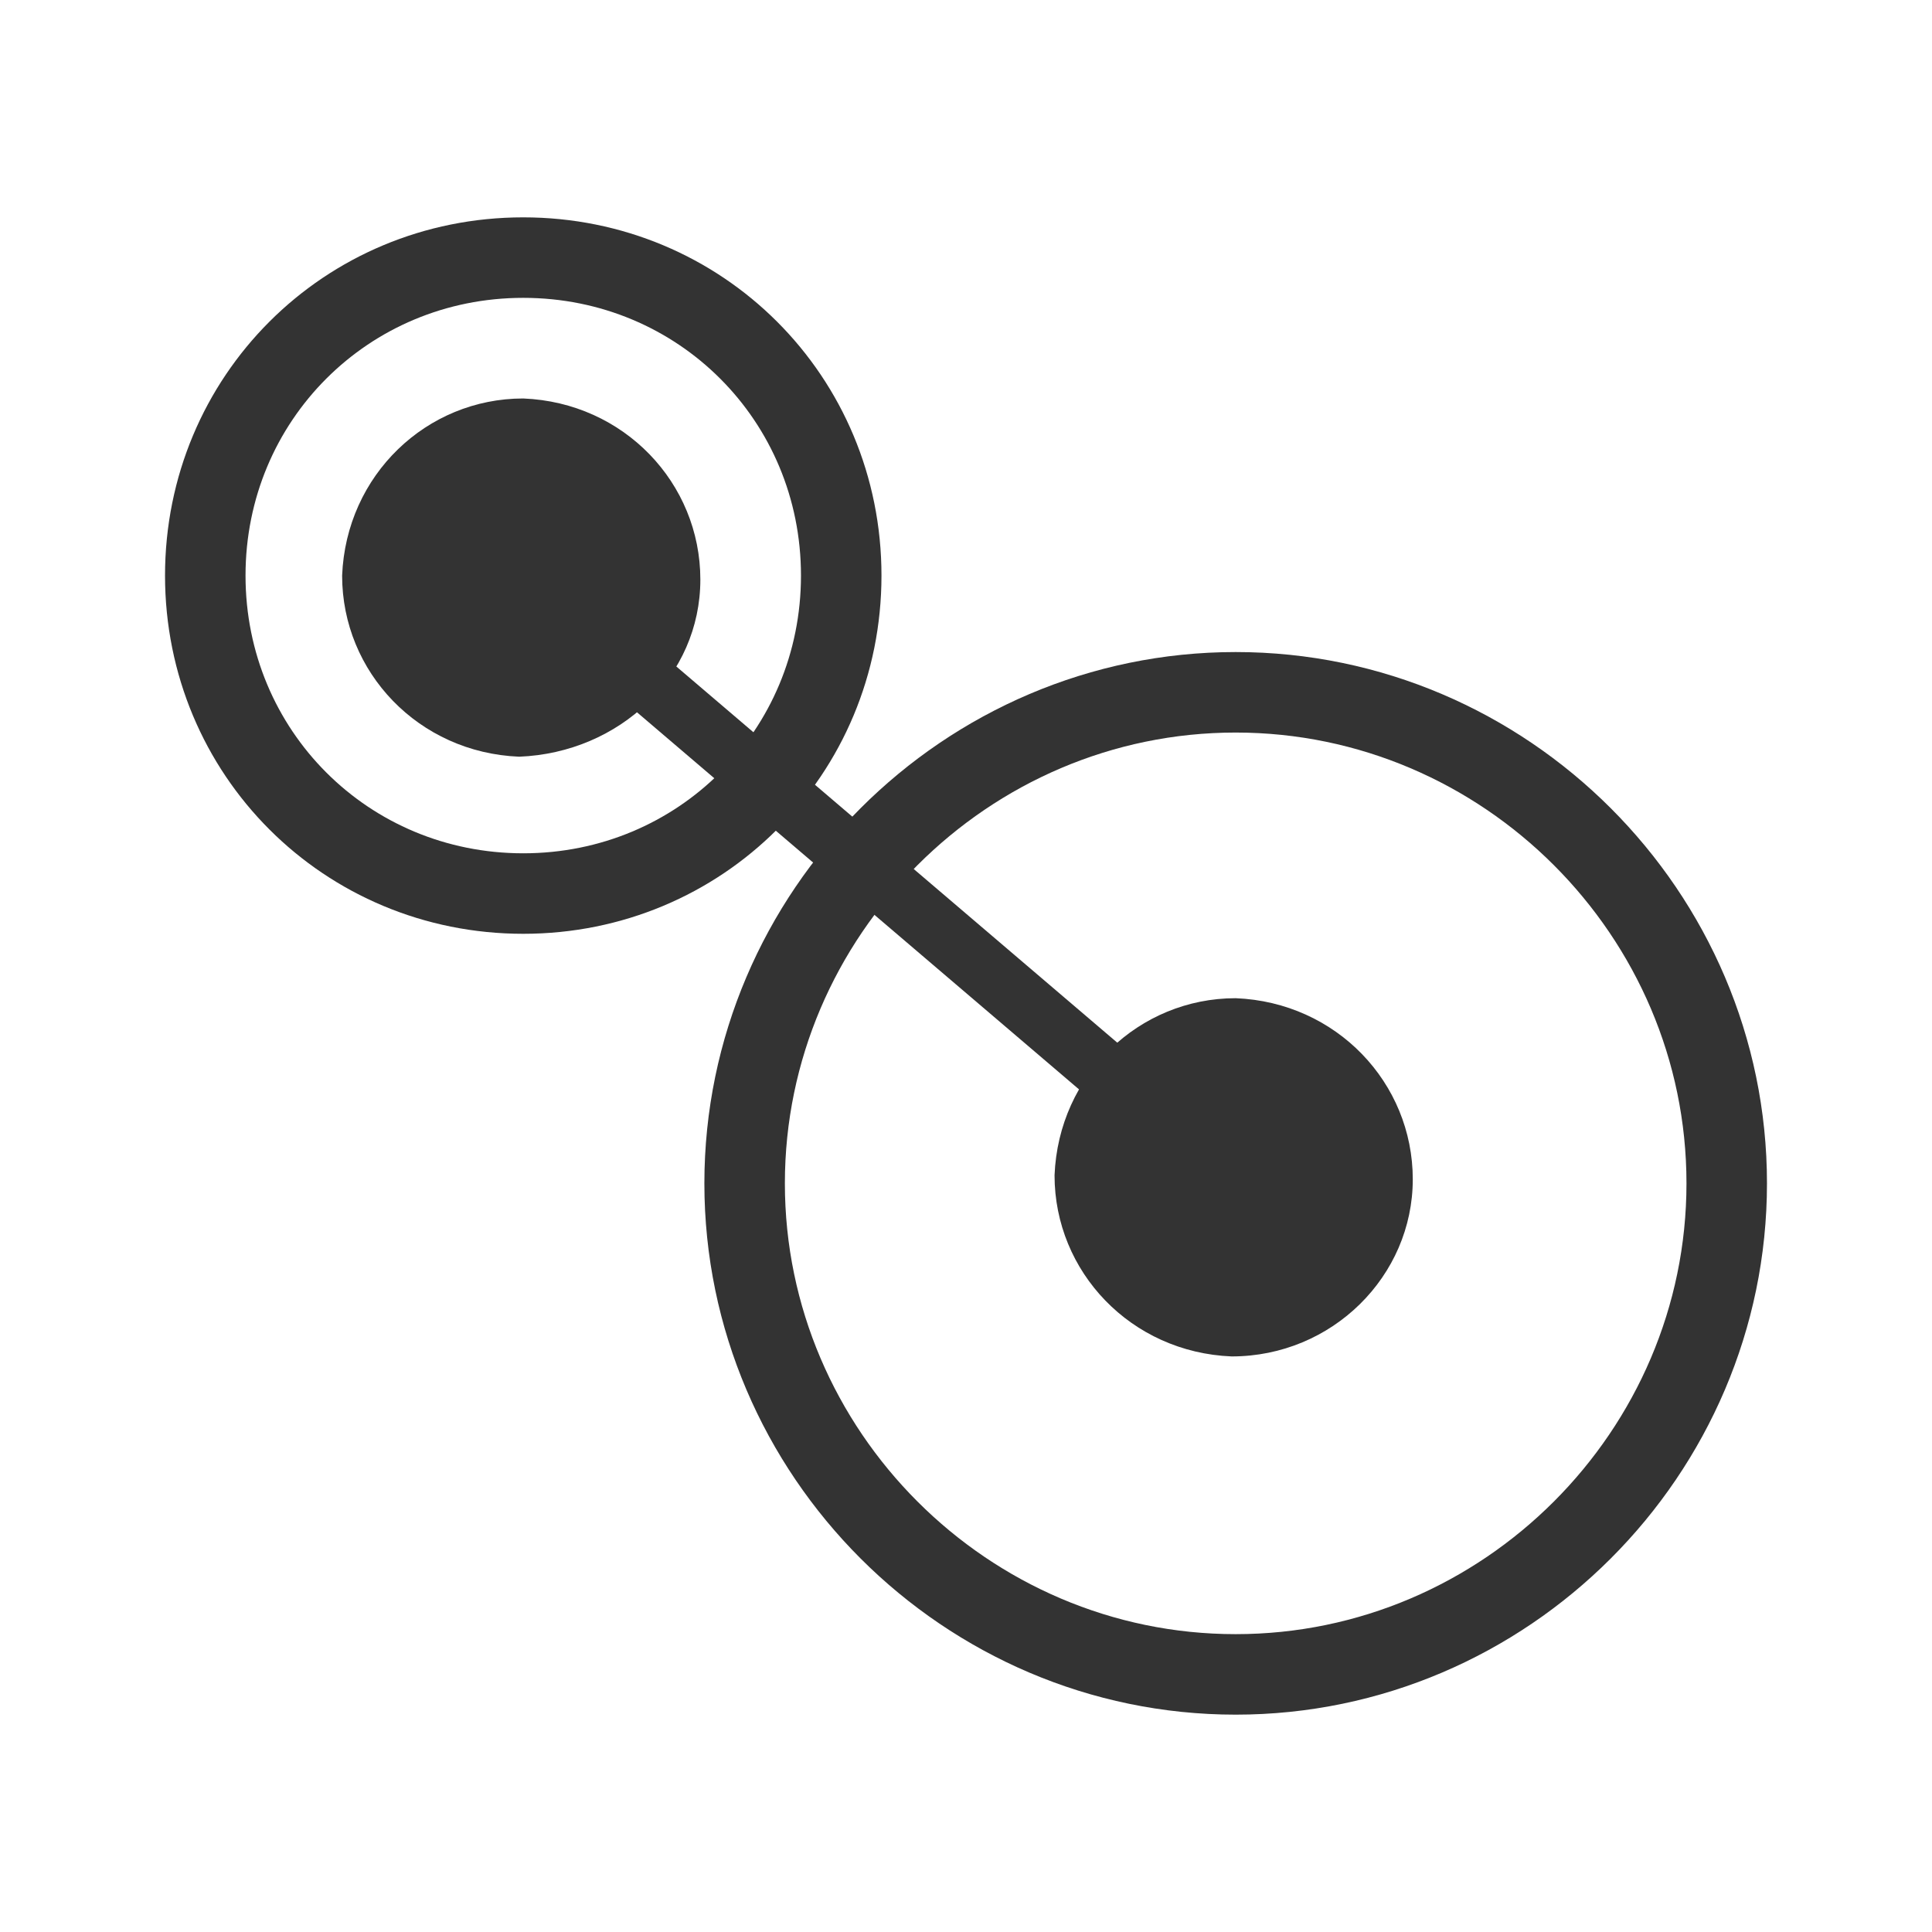
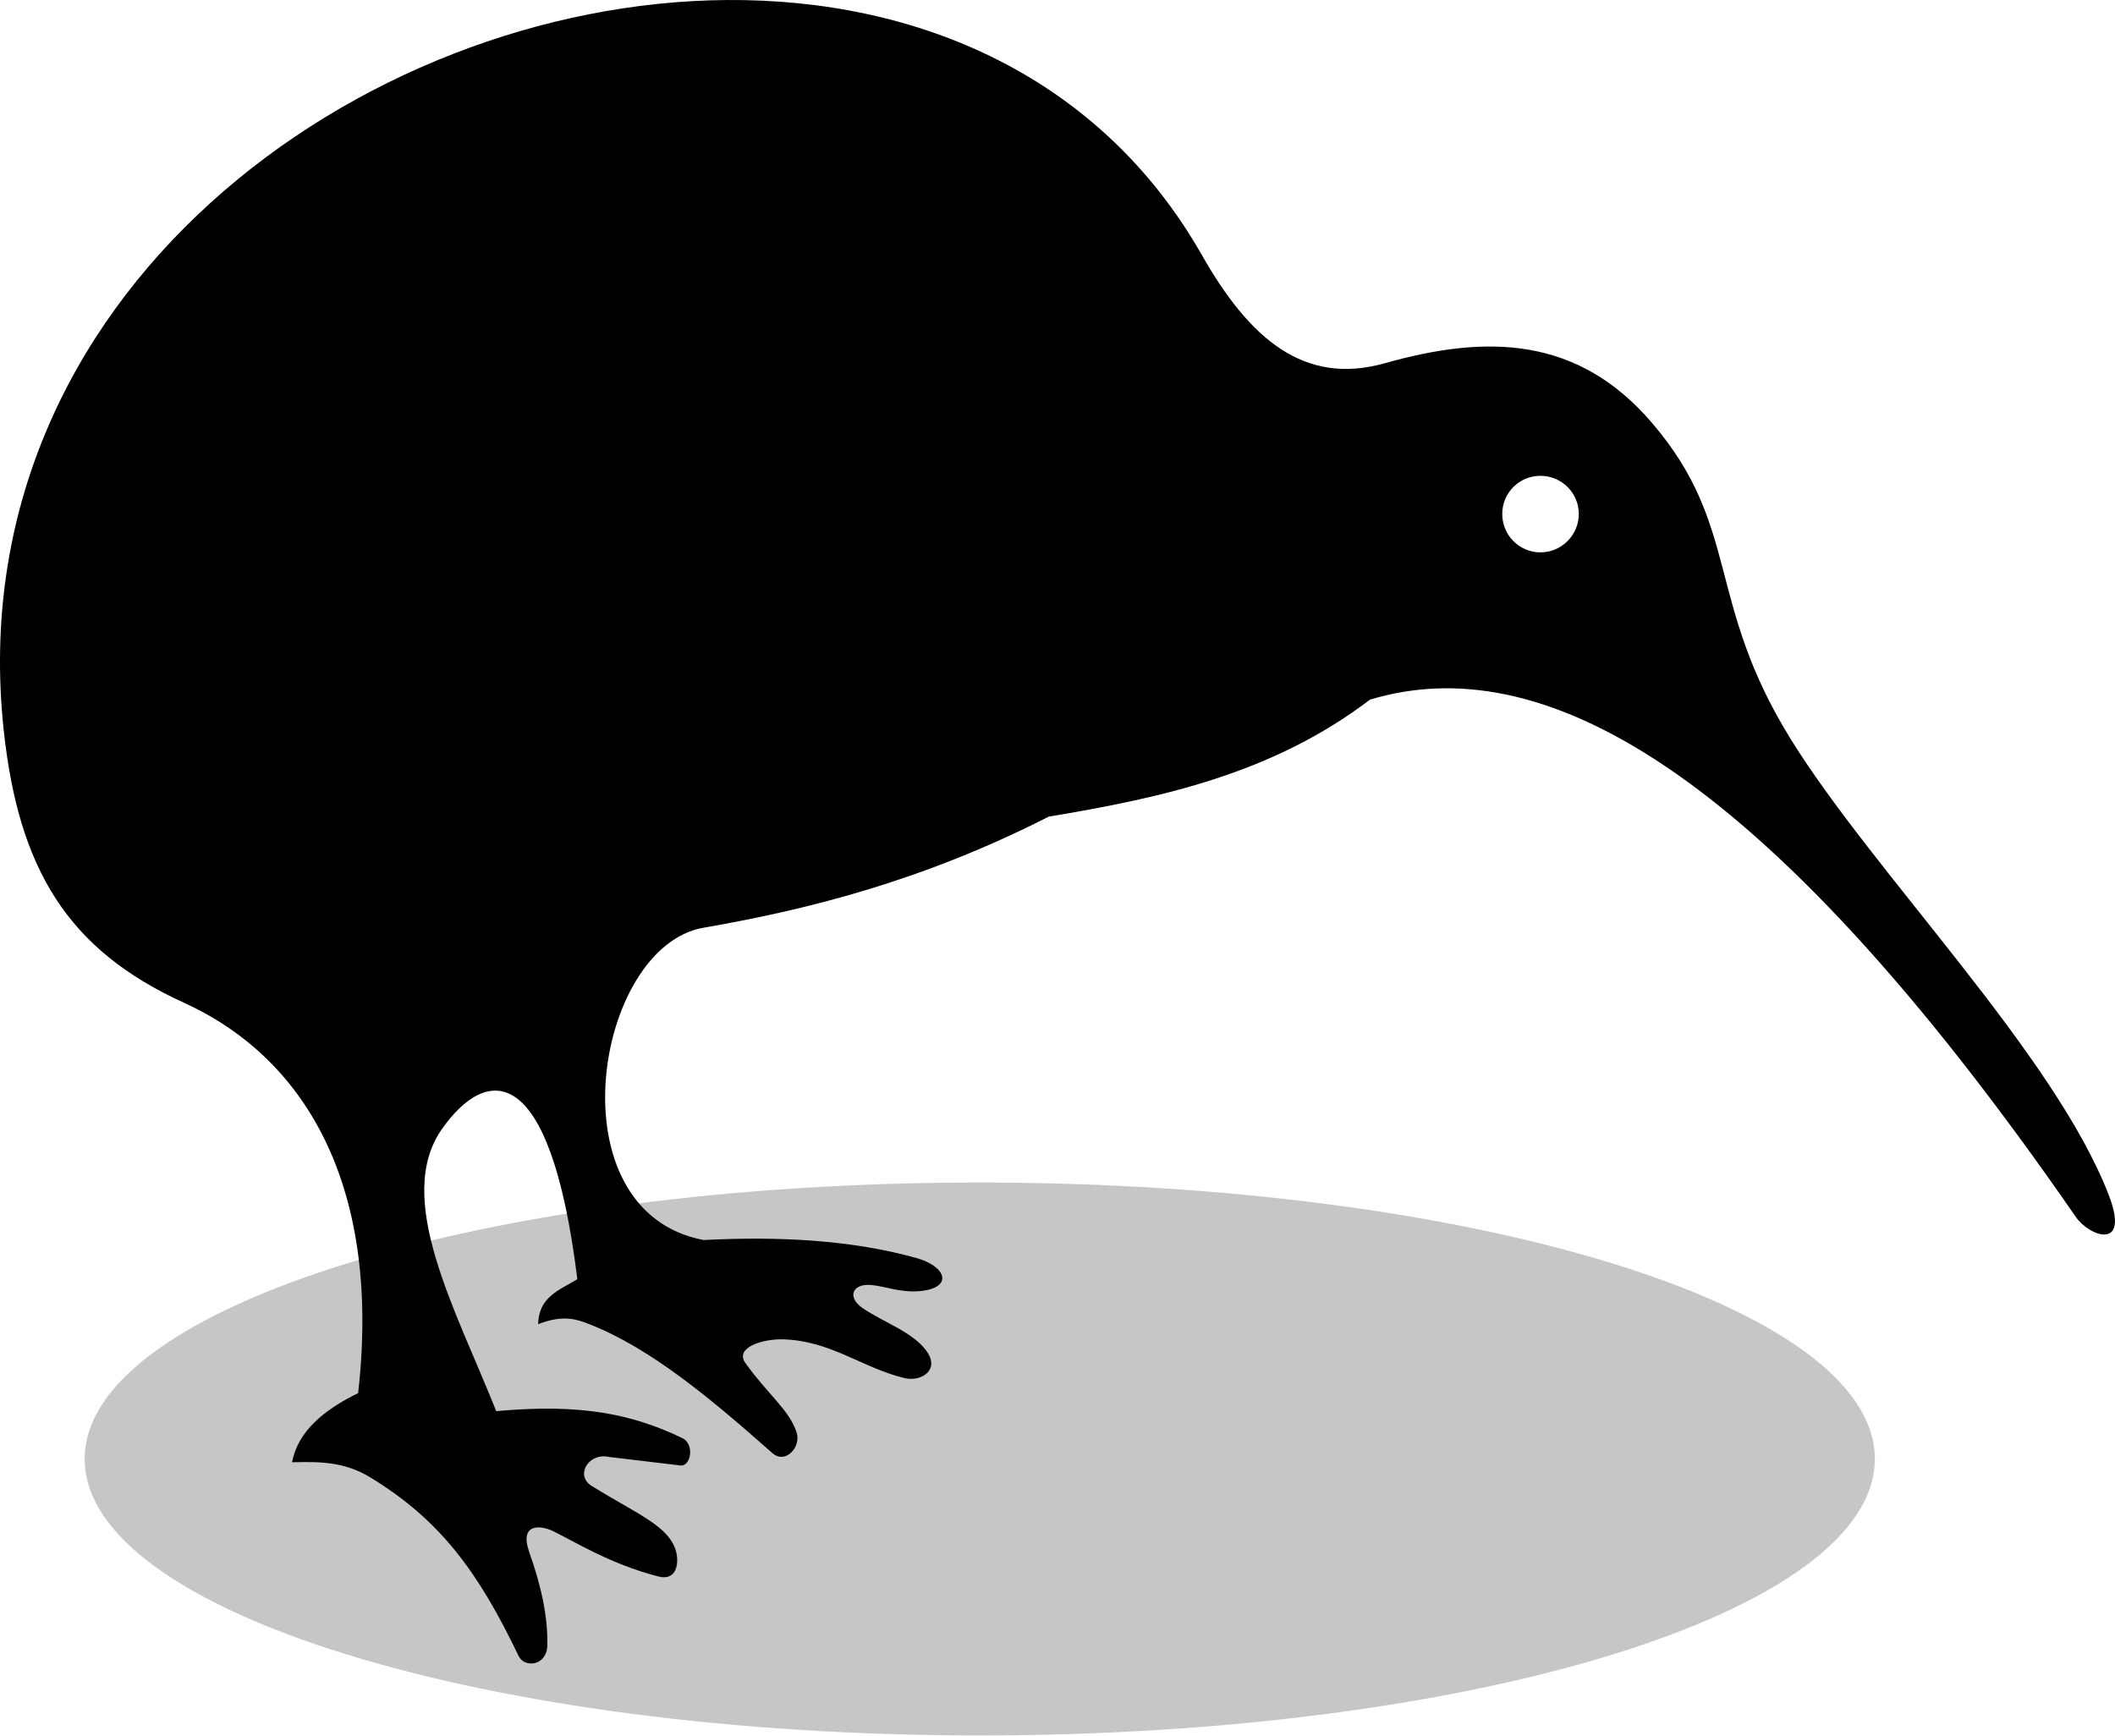
- <svg xmlns="http://www.w3.org/2000/svg" version="1.1" id="Layer_1" x="0px" y="0px" viewBox="0 0 48 48" style="enable-background:new 0 0 48 48;" xml:space="preserve">
-   <style type="text/css">
- 	.st0{fill:none;stroke:#333333;stroke-width:2;stroke-miterlimit:10;}
- 	.st1{fill:#333333;}
- 	.st2{fill:none;stroke:#333333;stroke-width:1.5;stroke-miterlimit:10;}
- </style>
-   <g id="zXDtGm_1_">
- </g>
-   <g>
-     <path class="st0" d="M30.7,17.2c6.7,0,12.2,5.5,12.2,12.2s-5.5,12.2-12.2,12.2c-6.7,0-12.2-5.5-12.2-12.2S24,17.2,30.7,17.2z" />
-     <path class="st0" d="M13,6.4c4.4,0,7.9,3.5,7.9,7.9s-3.5,7.9-7.9,7.9c-4.4,0-7.9-3.5-7.9-7.9S8.6,6.4,13,6.4z" />
-     <g>
-       <path class="st1" d="M17.4,14.4c0-2.4-1.9-4.4-4.4-4.5c-2.4,0-4.4,1.9-4.5,4.4c0,2.4,1.9,4.4,4.4,4.5    C15.4,18.7,17.4,16.8,17.4,14.4z" />
-     </g>
-     <g>
-       <path class="st1" d="M35.1,29.3c0-2.4-1.9-4.4-4.4-4.5c-2.4,0-4.4,1.9-4.5,4.4c0,2.4,1.9,4.4,4.4,4.5    C33.1,33.7,35.1,31.7,35.1,29.3z" />
-     </g>
-     <line class="st2" x1="13" y1="14.3" x2="30.7" y2="29.4" />
-   </g>
+ <svg xmlns="http://www.w3.org/2000/svg" version="1.1" id="Layer_1" x="0px" y="0px" width="612px" height="502.174px" viewBox="0 65.326 612 502.174" enable-background="new 0 65.326 612 502.174" xml:space="preserve">
+   <ellipse fill="#C6C6C6" cx="283.5" cy="487.5" rx="259" ry="80" />
+   <path id="bird" d="M210.333,65.331C104.367,66.105-12.349,150.637,1.056,276.449c4.303,40.393,18.533,63.704,52.171,79.03  c36.307,16.544,57.022,54.556,50.406,112.954c-9.935,4.88-17.405,11.031-19.132,20.015c7.531-0.17,14.943-0.312,22.59,4.341  c20.333,12.375,31.296,27.363,42.979,51.72c1.714,3.572,8.192,2.849,8.312-3.078c0.17-8.467-1.856-17.454-5.226-26.933  c-2.955-8.313,3.059-7.985,6.917-6.106c6.399,3.115,16.334,9.43,30.39,13.098c5.392,1.407,5.995-3.877,5.224-6.991  c-1.864-7.522-11.009-10.862-24.519-19.229c-4.82-2.984-0.927-9.736,5.168-8.351l20.234,2.415c3.359,0.763,4.555-6.114,0.882-7.875  c-14.198-6.804-28.897-10.098-53.864-7.799c-11.617-29.265-29.811-61.617-15.674-81.681c12.639-17.938,31.216-20.74,39.147,43.489  c-5.002,3.107-11.215,5.031-11.332,13.024c7.201-2.845,11.207-1.399,14.791,0c17.912,6.998,35.462,21.826,52.982,37.309  c3.739,3.303,8.413-1.718,6.991-6.034c-2.138-6.494-8.053-10.659-14.791-20.016c-3.239-4.495,5.03-7.045,10.886-6.876  c13.849,0.396,22.886,8.268,35.177,11.218c4.483,1.076,9.741-1.964,6.917-6.917c-3.472-6.085-13.015-9.124-19.18-13.413  c-4.357-3.029-3.025-7.132,2.697-6.602c3.905,0.361,8.478,2.271,13.908,1.767c9.946-0.925,7.717-7.169-0.883-9.566  c-19.036-5.304-39.891-6.311-61.665-5.225c-43.837-8.358-31.554-84.887,0-90.363c29.571-5.132,62.966-13.339,99.928-32.156  c32.668-5.429,64.835-12.446,92.939-33.85c48.106-14.469,111.903,16.113,204.241,149.695c3.926,5.681,15.819,9.94,9.524-6.351  c-15.893-41.125-68.176-93.328-92.13-132.085c-24.581-39.774-14.34-61.243-39.957-91.247  c-21.326-24.978-47.502-25.803-77.339-17.365c-23.461,6.634-39.234-7.117-52.98-31.273C318.42,87.525,265.838,64.927,210.333,65.331  z M445.731,203.01c6.12,0,11.112,4.919,11.112,11.038c0,6.119-4.994,11.111-11.112,11.111s-11.038-4.994-11.038-11.111  C434.693,207.929,439.613,203.01,445.731,203.01z" />
</svg>
